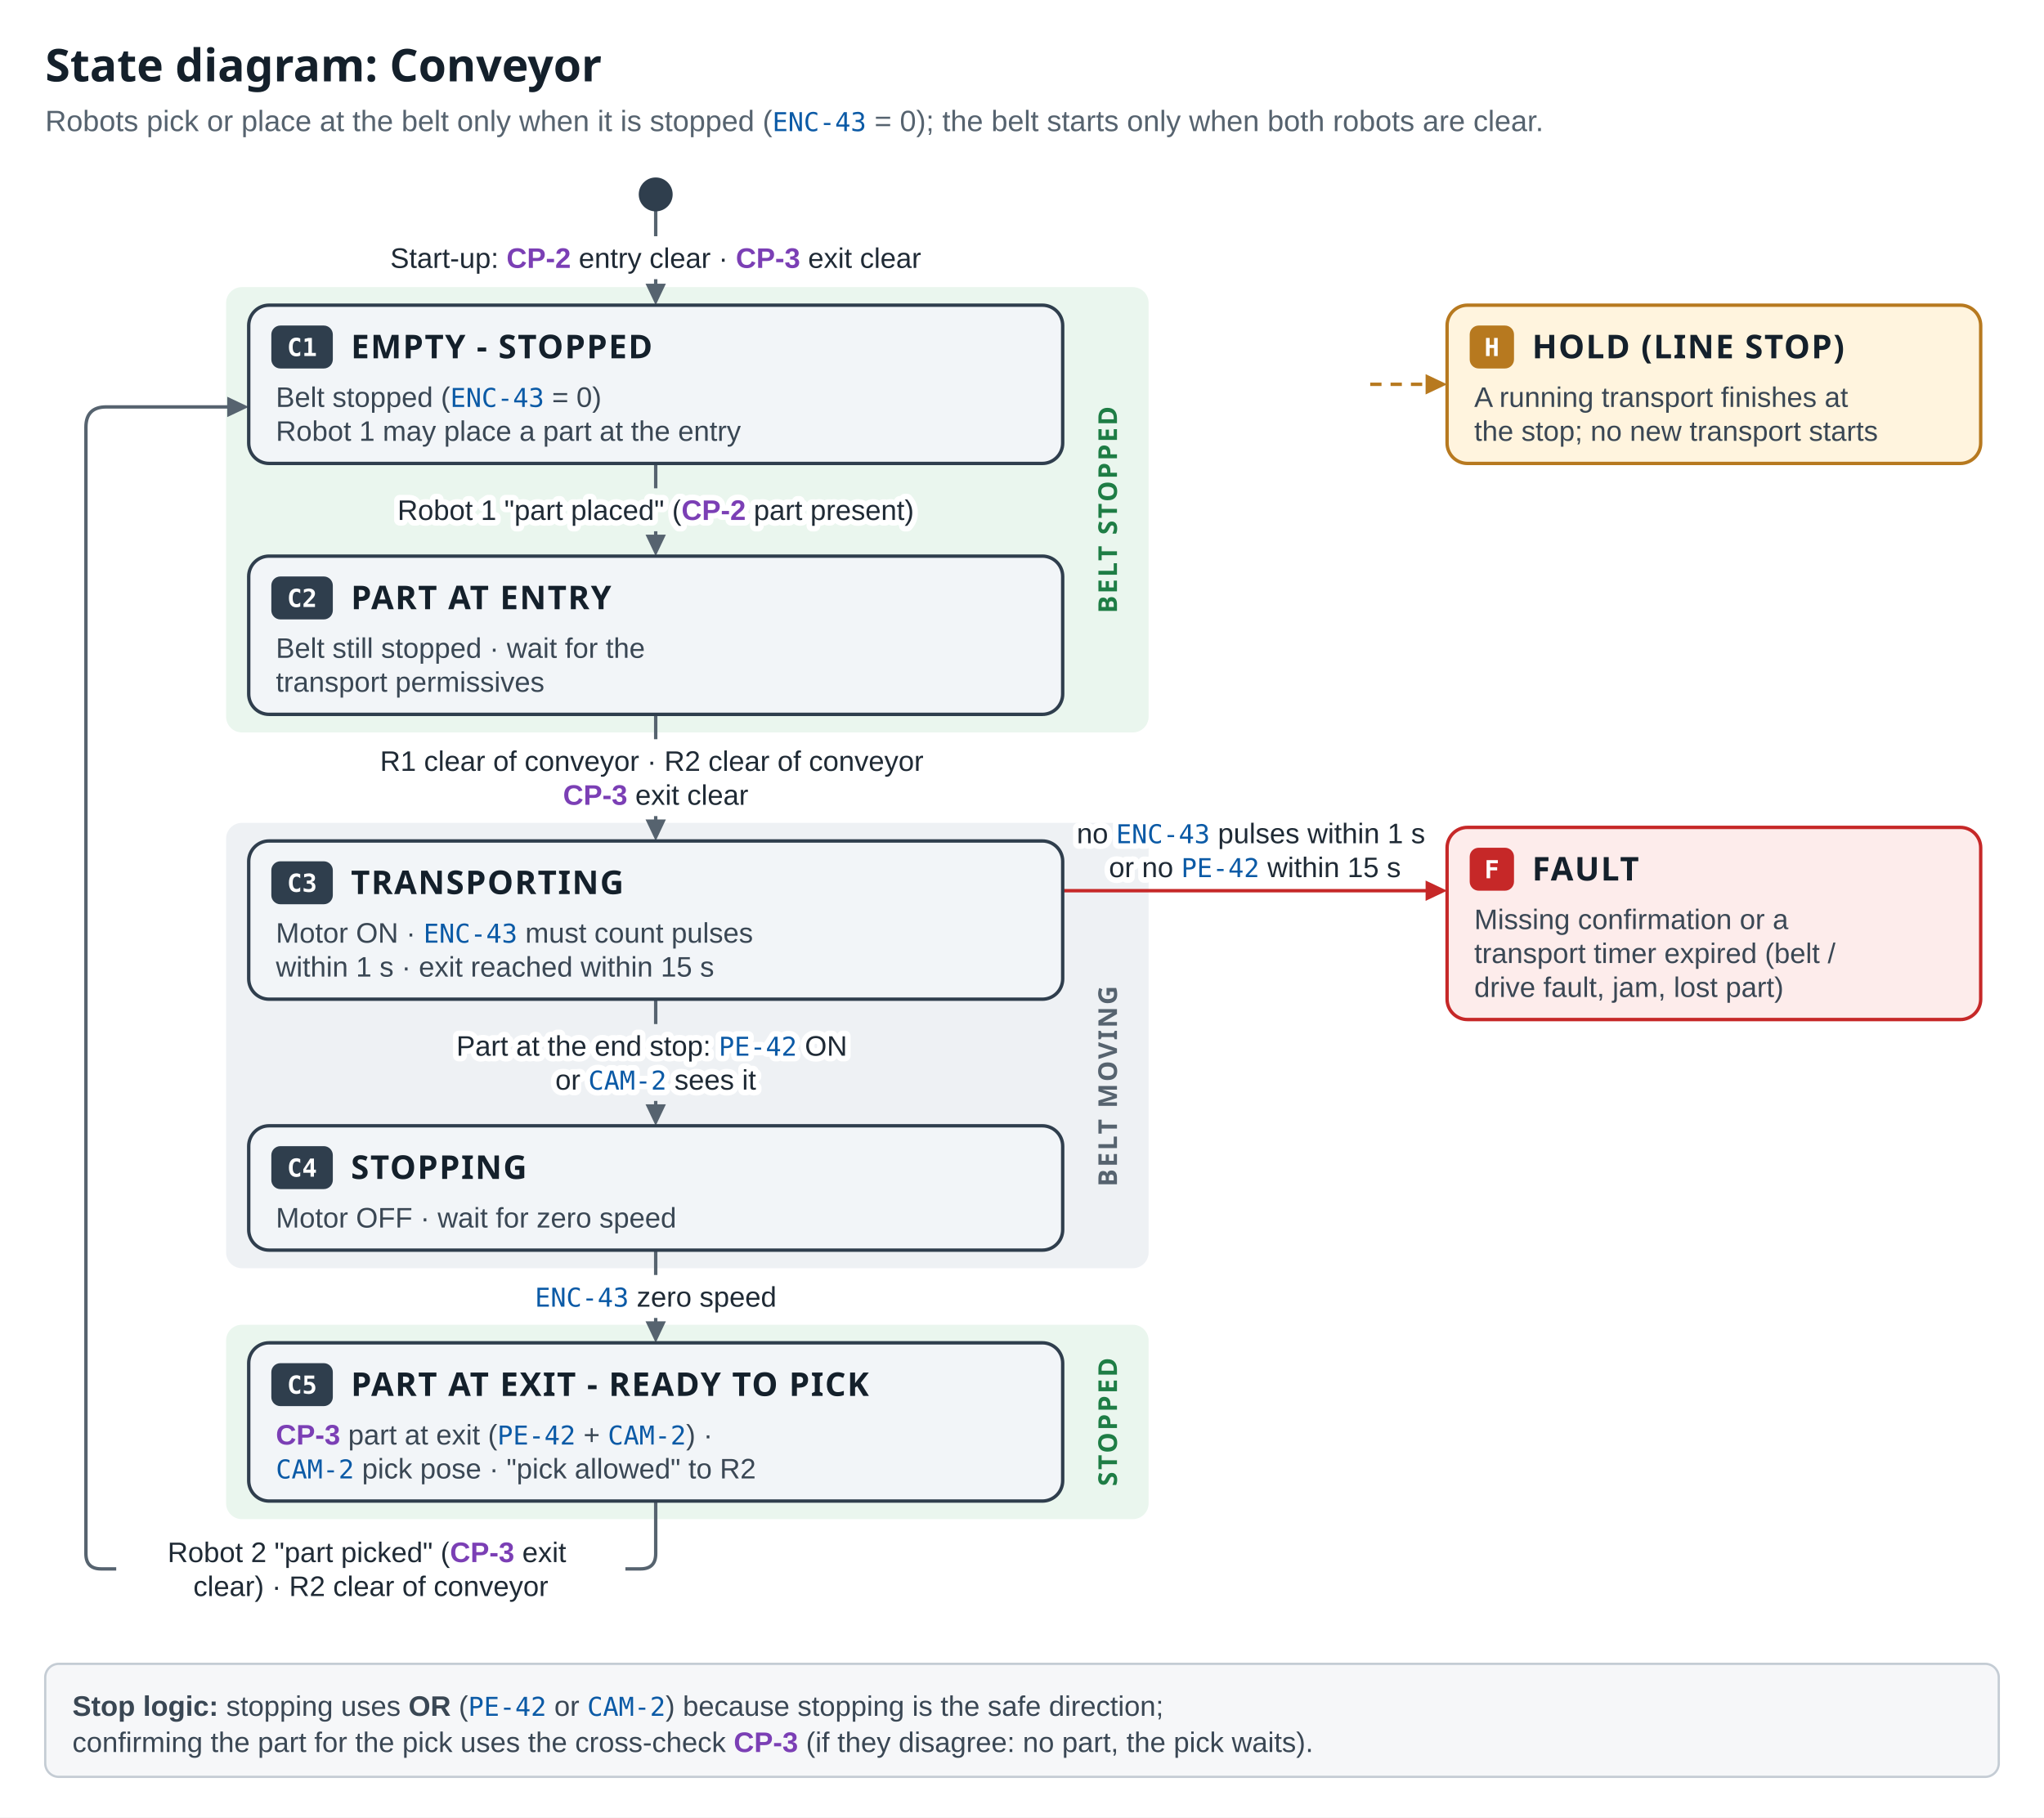
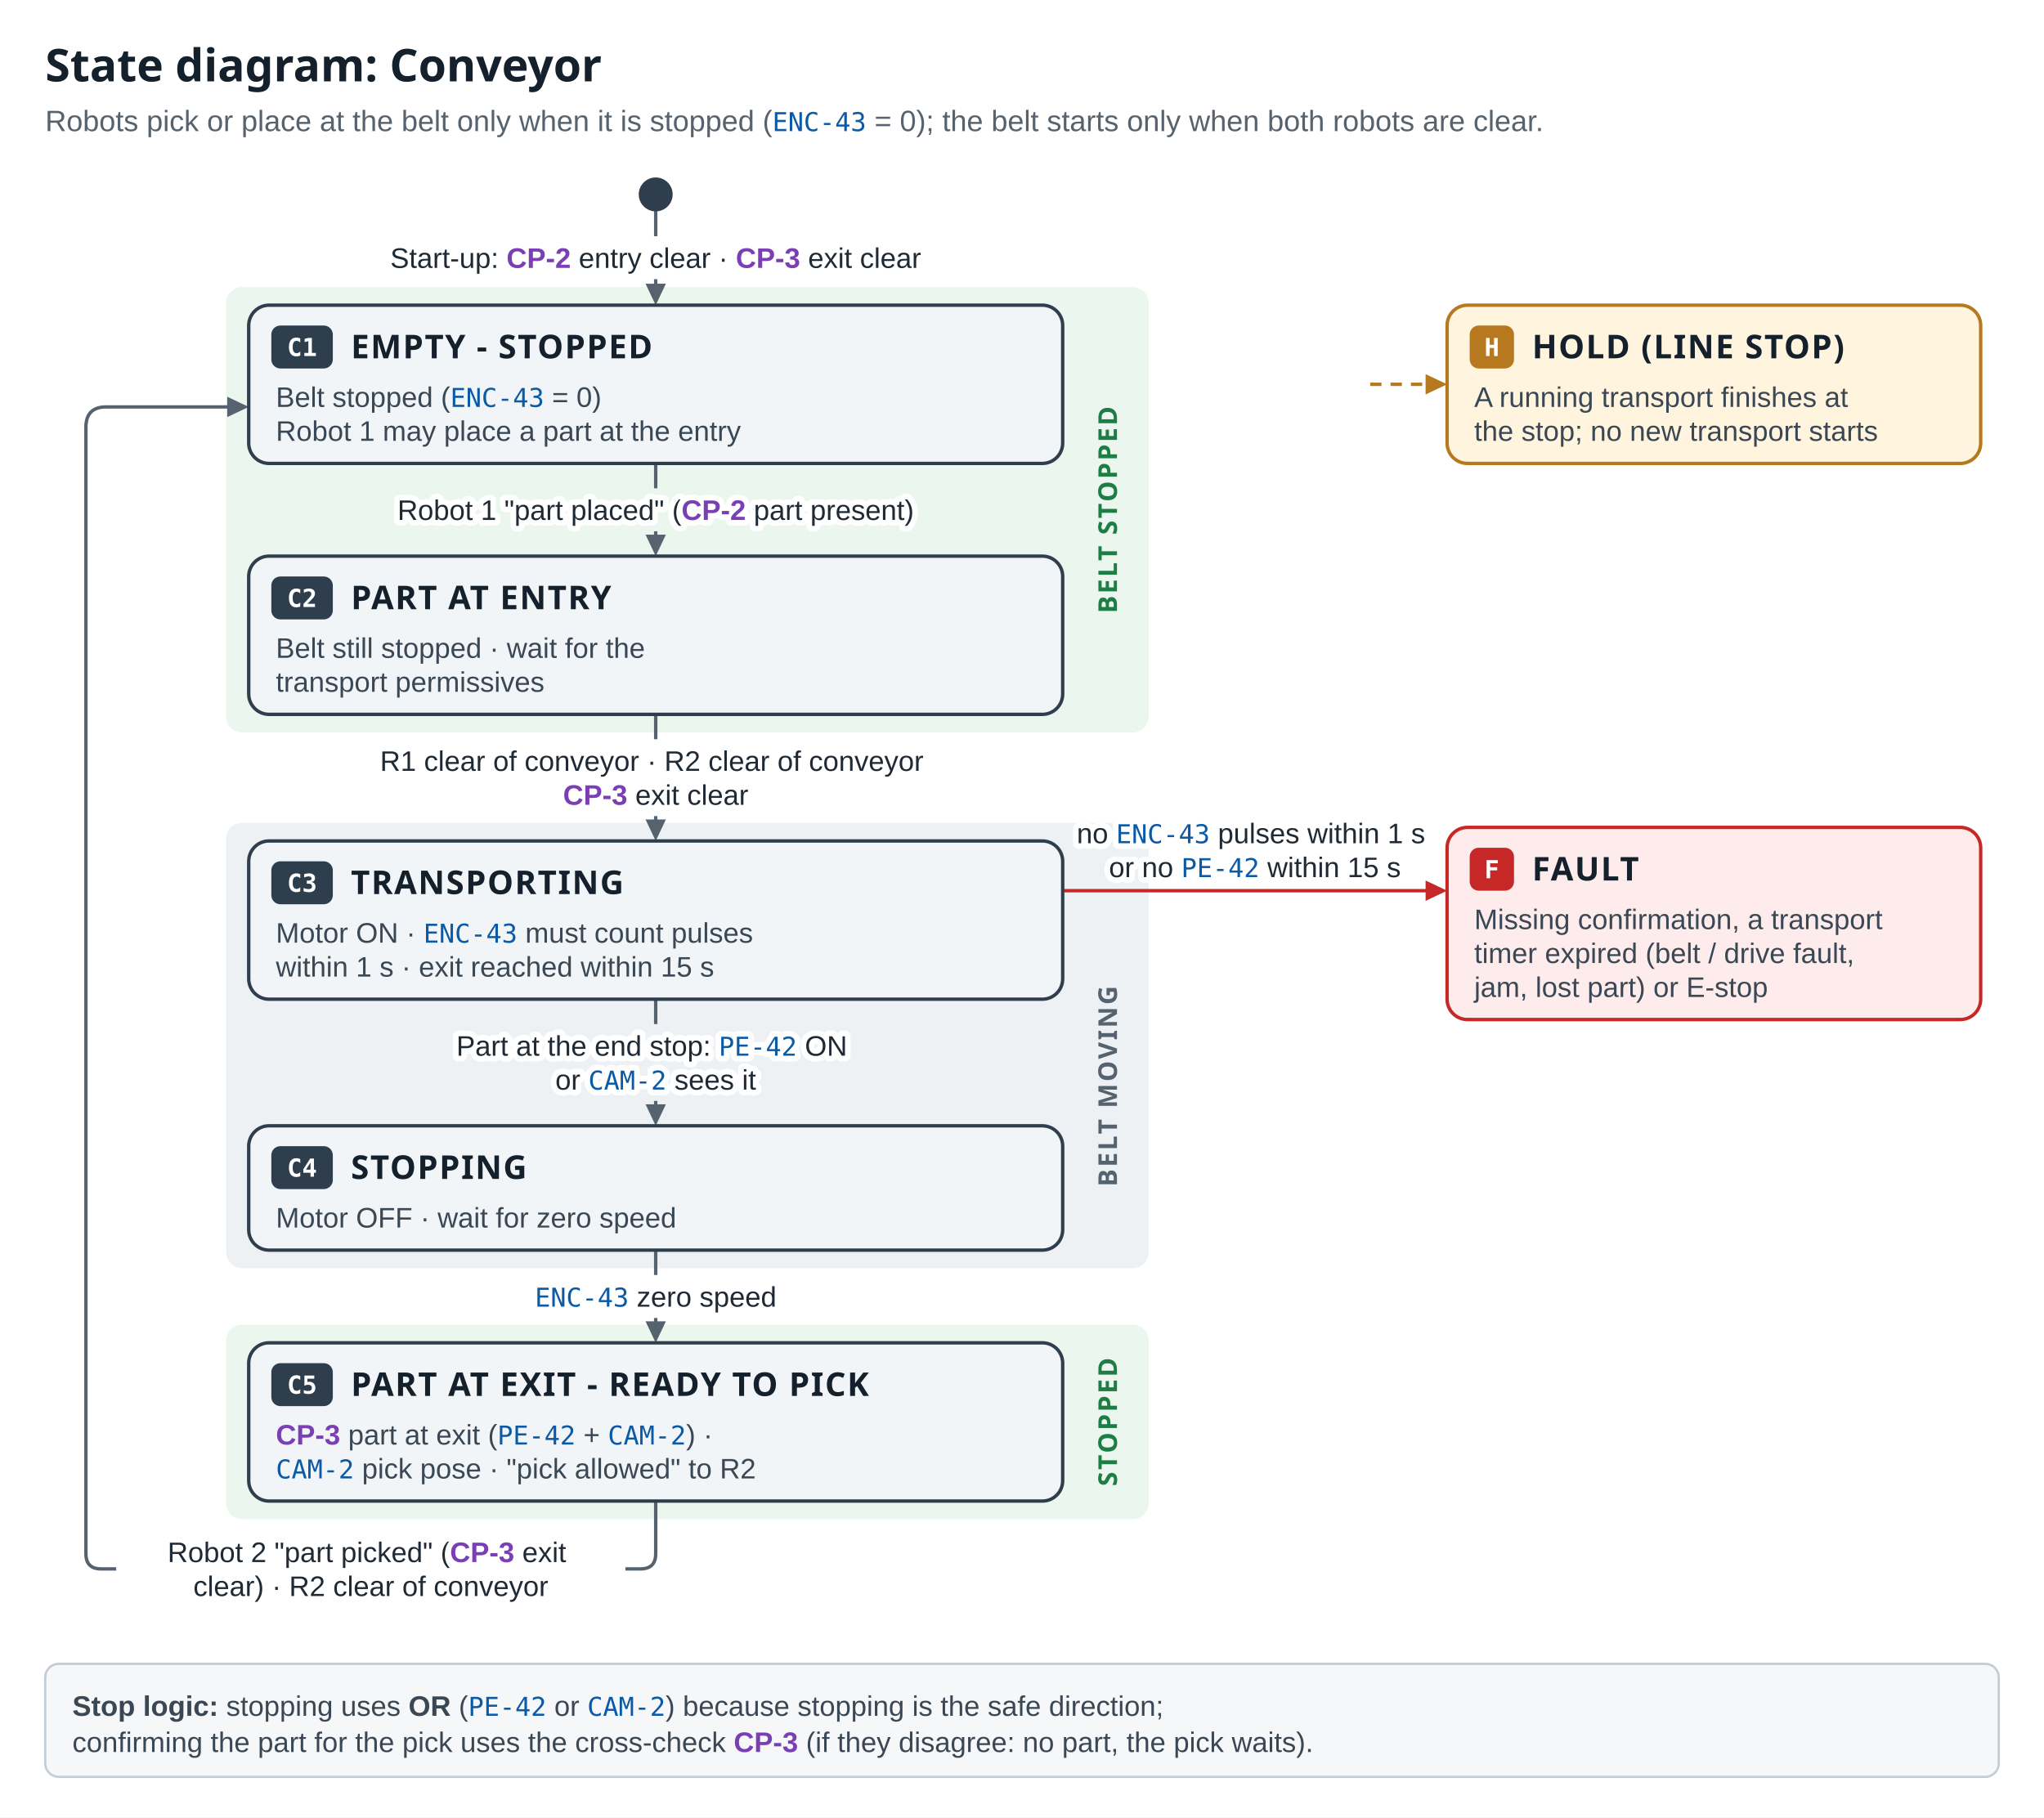
<svg xmlns="http://www.w3.org/2000/svg" class="dg-root" viewBox="0 0 904 804" width="904" height="804" font-family="'Barlow', 'Segoe UI', Arial, sans-serif" role="img" aria-label="State diagram: Conveyor">
  <style>
.dg-root{font-family:'Barlow','Segoe UI',Arial,sans-serif}
.dg-bg{fill:var(--dg-bg,#ffffff)}
.dg-title{font-family:'Barlow Semi Condensed','Barlow','Segoe UI',sans-serif;font-weight:700;font-size:20px;fill:var(--dg-ink,#14202b)}
.dg-sub{font-size:13px;fill:var(--dg-muted,#56636f)}
.dg-st-rect{fill:var(--dg-st,#f2f5f8);stroke:var(--dg-line,#2f3e4d);stroke-width:1.5}
.dg-st-title{font-family:'Barlow Semi Condensed','Barlow','Segoe UI',sans-serif;font-weight:700;font-size:14.5px;fill:var(--dg-ink,#14202b);letter-spacing:.04em}
.dg-st-do{font-size:12.5px;fill:var(--dg-soft,#3a4754)}
.dg-st-chip{fill:var(--dg-line,#2f3e4d)}
.dg-st-chiptext{font-family:'IBM Plex Mono',Consolas,monospace;font-weight:600;font-size:11px;fill:var(--dg-chipink,#ffffff)}
.dg-tr{fill:none;stroke:var(--dg-arrow,#56636f);stroke-width:1.5}
.dg-head{fill:var(--dg-arrow,#56636f)}
.dg-dash{stroke-dasharray:5 4}
.dg-trk-fault .dg-tr{stroke:var(--dg-red,#c62828)} .dg-trk-fault .dg-head{fill:var(--dg-red,#c62828)}
.dg-trk-hold .dg-tr{stroke:var(--dg-amber,#b7791f)} .dg-trk-hold .dg-head{fill:var(--dg-amber,#b7791f)}
.dg-trk-ok .dg-tr{stroke:var(--dg-green,#1e7d45)} .dg-trk-ok .dg-head{fill:var(--dg-green,#1e7d45)}
.dg-guard{font-size:12.5px;fill:var(--dg-ink2,#1f2a35)}
.dg-halo{paint-order:stroke;stroke:var(--dg-bg,#ffffff);stroke-width:5px;stroke-linejoin:round}
.dg-tag{font-family:'IBM Plex Mono',Consolas,monospace;font-size:11.5px;font-weight:500;fill:var(--dg-blue,#0b5aa6)}
.dg-cp{font-weight:700;fill:var(--dg-cp,#7b3fb5)}
.dg-b{font-weight:700}
.dg-small{font-size:11.5px}
.dg-init{fill:var(--dg-line,#2f3e4d)}
.dg-k-wait .dg-st-rect{stroke-dasharray:5 3}
.dg-k-fault .dg-st-rect{fill:var(--dg-red-t,#fdeceb);stroke:var(--dg-red,#c62828)} .dg-k-fault .dg-st-chip{fill:var(--dg-red,#c62828)}
.dg-k-hold .dg-st-rect{fill:var(--dg-amber-t,#fff4de);stroke:var(--dg-amber,#b7791f)} .dg-k-hold .dg-st-chip{fill:var(--dg-amber,#b7791f)}
.dg-k-ok .dg-st-rect{fill:var(--dg-green-t,#e7f5ec);stroke:var(--dg-green,#1e7d45)} .dg-k-ok .dg-st-chip{fill:var(--dg-green,#1e7d45)}
.dg-k-warn .dg-st-rect{fill:var(--dg-amber-t,#fff4de);stroke:var(--dg-amber,#b7791f)} .dg-k-warn .dg-st-chip{fill:var(--dg-amber,#b7791f)}
.dg-k-stop .dg-st-rect{fill:var(--dg-red-t,#fdeceb);stroke:var(--dg-red,#c62828)} .dg-k-stop .dg-st-chip{fill:var(--dg-red,#c62828)}
.dg-k-op .dg-st-rect{fill:var(--dg-blue-t,#e6effa);stroke:var(--dg-blue,#0b5aa6)} .dg-k-op .dg-st-chip{fill:var(--dg-blue,#0b5aa6)}
.dg-k-check .dg-st-rect{fill:var(--dg-cp-t,#f3ecfa);stroke:var(--dg-cp,#7b3fb5)} .dg-k-check .dg-st-chip{fill:var(--dg-cp,#7b3fb5)}
.dg-band{stroke:none}
.dg-band-idle{fill:var(--dg-amber-b,#fff5e0)} .dg-band-run{fill:var(--dg-blue-b,#e9f1fb)}
.dg-band-stop{fill:var(--dg-green-b,#eaf6ee)} .dg-band-move{fill:var(--dg-gray-b,#eef1f4)}
.dg-band-label{font-family:'Barlow Semi Condensed','Barlow',sans-serif;font-weight:700;font-size:11.5px;letter-spacing:.08em;fill:var(--dg-muted,#56636f)}
.dg-band-label.idle{fill:var(--dg-amber-d,#9a6212)} .dg-band-label.run{fill:var(--dg-blue,#0b5aa6)} .dg-band-label.stop{fill:var(--dg-green,#1e7d45)}
.dg-note-rect{fill:var(--dg-note,#f6f7f9);stroke:var(--dg-rule,#c4ccd4);stroke-width:1}
.dg-note{font-size:12.5px;fill:var(--dg-soft,#3a4754)}
.dg-choice{fill:var(--dg-st,#f2f5f8);stroke:var(--dg-line,#2f3e4d);stroke-width:1.5}
.dg-choice-t{font-family:'Barlow Semi Condensed','Barlow',sans-serif;font-weight:700;font-size:13.5px;fill:var(--dg-ink,#14202b)}
.dg-node{fill:var(--dg-st,#f2f5f8);stroke:var(--dg-line,#2f3e4d);stroke-width:1.4}
.dg-node.ok{fill:var(--dg-green-t,#e7f5ec);stroke:var(--dg-green,#1e7d45)}
.dg-node.warn{fill:var(--dg-amber-t,#fff4de);stroke:var(--dg-amber,#b7791f)}
.dg-node.stop{fill:var(--dg-red-t,#fdeceb);stroke:var(--dg-red,#c62828)}
.dg-node.check{fill:var(--dg-cp-t,#f3ecfa);stroke:var(--dg-cp,#7b3fb5)}
.dg-node.op{fill:var(--dg-blue-t,#e6effa);stroke:var(--dg-blue,#0b5aa6)}
.dg-node-t{font-family:'Barlow Semi Condensed','Barlow',sans-serif;font-weight:700;font-size:14px;fill:var(--dg-ink,#14202b)}
.dg-node-s{font-size:12.5px;fill:var(--dg-soft,#3a4754)}
.dg-owner{font-family:'Barlow Semi Condensed','Barlow',sans-serif;font-weight:700;font-size:10.5px;letter-spacing:.08em;fill:#ffffff}
.dg-owner-r{fill:#2f3e4d}
.dg-owner-r.op,.dg-owner-r.light{fill:#0b5aa6} .dg-owner-r.cnc{fill:#a0521d} .dg-owner-r.conv{fill:#2f6f5e} .dg-owner-r.r2{fill:#806000}
.dg-owner-r.cam{fill:#7b3fb5} .dg-owner-r.gauge{fill:#a33a3a} .dg-owner-r.ok{fill:#1e7d45} .dg-owner-r.nok{fill:#c62828}
.dg-conn{fill:var(--dg-bg,#ffffff);stroke:var(--dg-line,#2f3e4d);stroke-width:1.5}
.dg-conn-t{font-family:'Barlow Semi Condensed','Barlow',sans-serif;font-weight:700;font-size:13px;fill:var(--dg-ink,#14202b)}
.dg-num{font-family:'Barlow Semi Condensed','Barlow',sans-serif;font-weight:700;font-size:14px;fill:var(--dg-muted,#56636f)}
.dg-active .dg-st-rect,.dg-active .dg-node,.dg-active .dg-choice{stroke:var(--dg-active,#0a66e8);stroke-width:3.2;fill:var(--dg-active-t,#dde9fc)}
.dg-active .dg-st-chip{fill:var(--dg-active,#0a66e8)}
.dg-flash .dg-tr{stroke:var(--dg-active,#0a66e8);stroke-width:3} .dg-flash .dg-head{fill:var(--dg-active,#0a66e8)}
/* layout drawing */
.ly-fence{fill:none;stroke:var(--dg-rule,#aab4be);stroke-width:1.3;stroke-dasharray:2 5}
.ly-aisle{font-family:'Barlow Semi Condensed','Barlow',sans-serif;font-weight:700;font-size:11px;letter-spacing:.14em;fill:var(--dg-muted,#56636f)}
.ly-mach{fill:var(--ly-mach,#dfe5ea);stroke:var(--dg-line,#2f3e4d);stroke-width:1.6}
.ly-mach-in{fill:var(--ly-mach-in,#eef2f5);stroke:var(--ly-rule2,#9aa6b1);stroke-width:1}
.ly-pallet{fill:var(--ly-pallet,#e9dcc6);stroke:var(--ly-pallet-s,#8a6d3b);stroke-width:1.5}
.ly-slot{fill:none;stroke:var(--ly-slot,#b39a6e);stroke-width:.9;stroke-dasharray:2 2}
.ly-part{fill:var(--ly-raw,#a9b2ba);stroke:var(--ly-raw-s,#56626c);stroke-width:1.1}
.ly-part.fin{fill:var(--ly-fin,#dfe8f0);stroke:var(--ly-fin-s,#43698c)}
.ly-part.nok{stroke:var(--dg-red,#c62828);stroke-width:2.2}
.ly-pocket{fill:none;stroke:var(--ly-fin-s,#43698c);stroke-width:.9}
.ly-belt{fill:var(--ly-belt,#39414a)}
.ly-frame{fill:var(--ly-frame,#8d98a3)}
.ly-roller{stroke:var(--ly-roller,#5b646d);stroke-width:1.1}
.ly-stop{fill:var(--dg-red,#c62828)}
.ly-robot{fill:var(--ly-robot,#2c4a66);stroke:var(--ly-robot-s,#15283a);stroke-width:1.5}
.ly-robot-t{font-family:'Barlow Semi Condensed','Barlow',sans-serif;font-weight:700;font-size:11.5px;fill:#ffffff;letter-spacing:.04em}
.ly-link{stroke:var(--ly-link,#5f7d99);stroke-width:13;stroke-linecap:round;fill:none}
.ly-link2{stroke:var(--ly-link2,#7f9ab3);stroke-width:10;stroke-linecap:round;fill:none}
.ly-joint{fill:var(--ly-joint,#243a52)}
.ly-finger{stroke:var(--ly-joint,#243a52);stroke-width:3.2;stroke-linecap:round}
.ly-door{fill:var(--ly-door,#6f8193);stroke:var(--dg-line,#2f3e4d);stroke-width:1}
.ly-track{stroke:var(--ly-rule2,#9aa6b1);stroke-width:1.1;stroke-dasharray:3 3}
.ly-handle{fill:var(--dg-line,#2f3e4d)}
.ly-label{font-family:'Barlow Semi Condensed','Barlow',sans-serif;font-weight:700;font-size:14px;fill:var(--dg-ink,#14202b);letter-spacing:.05em}
.ly-sub{font-size:11.5px;fill:var(--dg-soft,#3a4754)}
.ly-tag{font-family:'IBM Plex Mono',Consolas,monospace;font-size:11px;font-weight:600;fill:var(--dg-blue,#0b5aa6)}
.ly-tag.cam{fill:var(--dg-cp,#7b3fb5)} .ly-tag.saf{fill:var(--ly-safety,#946c00)}
.ly-sens{fill:var(--dg-bg,#ffffff);stroke:var(--dg-blue,#0b5aa6);stroke-width:1.6}
.ly-sens.safety{stroke:var(--ly-safety,#c79400)}
.ly-led{fill:var(--ly-led-off,#c3cad1)}
.ly-led.on{fill:var(--ly-led-on,#1ea453)}
.ly-led.bad{fill:var(--dg-red,#d32f2f)}
.ly-beam{stroke:var(--ly-beam,#d33b3b);stroke-width:1.1;stroke-dasharray:2 3;opacity:.8}
.ly-fov{fill:var(--ly-fov,rgba(123,63,181,.045));stroke:var(--dg-cp,#7b3fb5);stroke-width:1.3;stroke-dasharray:7 4}
.ly-roi{fill:none;stroke:var(--dg-cp,#7b3fb5);stroke-width:1.1;stroke-dasharray:2 2}
.ly-roi-t{font-family:'IBM Plex Mono',Consolas,monospace;font-size:10px;font-weight:600;fill:var(--dg-cp,#7b3fb5)}
.ly-roi-t.on-belt{fill:#d9c5f5}
.ly-cam{fill:var(--dg-cp,#7b3fb5)}
.ly-nok{fill:var(--ly-nok,#fbe3e1);stroke:var(--dg-red,#c62828);stroke-width:1.6}
.ly-nok-h{stroke:var(--dg-red,#c62828);stroke-width:.9;opacity:.35}
.ly-gauge{fill:var(--ly-gauge,#e9eef3);stroke:var(--dg-line,#2f3e4d);stroke-width:1.5}
.ly-datum{fill:var(--dg-line,#2f3e4d)}
.ly-laser{fill:var(--dg-red,#c62828)}
.ly-cab{fill:var(--ly-mach,#dfe5ea);stroke:var(--dg-line,#2f3e4d);stroke-width:1.3}
.ly-lamp-r{fill:#d32f2f} .ly-lamp-a{fill:#f2a900} .ly-lamp-g{fill:#1e9e52} .ly-lamp-b{fill:#1565c0}
.ly-lamp-off{opacity:.2}
.ly-scan{fill:var(--ly-scan,rgba(199,148,0,.09));stroke:var(--ly-safety,#c79400);stroke-width:1.1;stroke-dasharray:3 3}
.ly-flow{fill:none;stroke:#ffffff;stroke-width:1.8;opacity:.75}
.ly-note{font-size:11.5px;font-style:italic;fill:var(--dg-muted,#56636f)}
.ly-legend{font-size:12px;fill:var(--dg-soft,#3a4754)}
/* timing chart */
.gt-grid{stroke:var(--dg-rule,#d5dbe1);stroke-width:1}
.gt-axis{font-size:11.5px;fill:var(--dg-muted,#56636f)}
.gt-row{font-family:'Barlow Semi Condensed','Barlow',sans-serif;font-weight:700;font-size:13.5px;fill:var(--dg-ink,#14202b)}
.gt-bar-t{font-size:11.5px;fill:#ffffff;font-weight:600}
.gt-bar-t.dark{fill:var(--dg-ink,#14202b)}
.gt-mach{fill:#3f73b5} .gt-idle{fill:#e3a21a} .gt-door{fill:#2f3e4d} .gt-move{fill:#7d8b98} .gt-wait{fill:var(--dg-gray-b,#eef1f4);stroke:var(--dg-rule,#c4ccd4)} .gt-belt{fill:#2f6f5e} .gt-gauge{fill:#a33a3a}
.gt-kpi{font-family:'Barlow Semi Condensed','Barlow',sans-serif;font-weight:700;font-size:15px;fill:var(--dg-ink,#14202b)}
.gt-break{fill:var(--dg-bg,#ffffff);stroke:var(--dg-muted,#56636f);stroke-width:1.2}
.pill-t{font-family:'IBM Plex Mono',Consolas,monospace;font-size:10.5px;font-weight:600}
</style>
  <rect class="dg-bg" x="0" y="0" width="904" height="804" />
  <text class="dg-title" x="20" y="36">State diagram: Conveyor</text>
  <text class="dg-sub" x="20" y="58">Robots pick or place at the belt only when it is stopped (<tspan class="dg-tag">ENC-43</tspan> = 0); the belt starts only when both robots are clear.</text>
  <rect class="dg-band dg-band-stop" x="100" y="127" width="408" height="197" rx="7" />
  <text class="dg-band-label stop" x="490" y="225.5" text-anchor="middle" transform="rotate(-90 490 225.5)" dy="4">BELT STOPPED</text>
  <rect class="dg-band dg-band-move" x="100" y="364" width="408" height="197" rx="7" />
  <text class="dg-band-label move" x="490" y="480.5" text-anchor="middle" transform="rotate(-90 490 480.5)" dy="4">BELT MOVING</text>
  <rect class="dg-band dg-band-stop" x="100" y="586" width="408" height="86" rx="7" />
  <text class="dg-band-label stop" x="490" y="629" text-anchor="middle" transform="rotate(-90 490 629)" dy="4">STOPPED</text>
  <g class="dg-trg">
    <path class="dg-tr" d="M290 93 L290 104.5" />
    <path class="dg-tr" d="M290 123.5 L290 130" />
    <polygon class="dg-head" points="290,135 294.5,125.5 285.5,125.5" />
  </g>
  <g class="dg-trg" data-tr="C1&gt;C2">
    <path class="dg-tr" d="M290 205 L290 216" />
    <path class="dg-tr" d="M290 235 L290 241" />
    <polygon class="dg-head" points="290,246 294.5,236.5 285.5,236.5" />
  </g>
  <g class="dg-trg" data-tr="C2&gt;C3">
    <path class="dg-tr" d="M290 316 L290 327" />
    <path class="dg-tr" d="M290 361 L290 367" />
    <polygon class="dg-head" points="290,372 294.5,362.5 285.5,362.5" />
  </g>
  <g class="dg-trg" data-tr="C3&gt;C4">
    <path class="dg-tr" d="M290 442 L290 453" />
    <path class="dg-tr" d="M290 487 L290 493" />
    <polygon class="dg-head" points="290,498 294.5,488.5 285.5,488.5" />
  </g>
  <g class="dg-trg" data-tr="C4&gt;C5">
    <path class="dg-tr" d="M290 553 L290 564" />
    <path class="dg-tr" d="M290 583 L290 589" />
    <polygon class="dg-head" points="290,594 294.5,584.5 285.5,584.5" />
  </g>
  <g class="dg-trg" data-tr="C5&gt;C1">
    <path class="dg-tr" d="M290 664 L290 687.3 Q290 694 283.3 694 L276.6 694" />
    <path class="dg-tr" d="M51.4 694 L44.7 694 Q38 694 38 687.3 L38 189 Q38 180 47 180 L105 180" />
    <polygon class="dg-head" points="110,180 100.5,175.5 100.5,184.5" />
  </g>
  <g class="dg-trg dg-trk-fault" data-tr="C3&gt;F">
    <path class="dg-tr" d="M470 394 L635 394" />
    <polygon class="dg-head" points="640,394 630.5,389.5 630.5,398.5" />
  </g>
  <g class="dg-trg dg-trk-hold">
    <path class="dg-tr dg-dash" d="M606 170 L635 170" />
    <polygon class="dg-head" points="640,170 630.5,165.5 630.5,174.5" />
  </g>
  <circle class="dg-init" cx="290" cy="86" r="7.5" />
  <g class="dg-state" data-state="C1">
    <rect class="dg-st-rect" x="110" y="135" width="360" height="70" rx="9" />
    <rect class="dg-st-chip" x="120" y="144" width="27.2" height="19" rx="4" />
    <text class="dg-st-chiptext" x="133.6" y="157.5" text-anchor="middle">C1</text>
    <text class="dg-st-title" x="155.2" y="158.5">EMPTY - STOPPED</text>
    <text class="dg-st-do" x="122" y="180">Belt stopped (<tspan class="dg-tag">ENC-43</tspan> = 0)</text>
    <text class="dg-st-do" x="122" y="195">Robot 1 may place a part at the entry</text>
  </g>
  <g class="dg-state" data-state="C2">
    <rect class="dg-st-rect" x="110" y="246" width="360" height="70" rx="9" />
    <rect class="dg-st-chip" x="120" y="255" width="27.2" height="19" rx="4" />
    <text class="dg-st-chiptext" x="133.6" y="268.5" text-anchor="middle">C2</text>
    <text class="dg-st-title" x="155.2" y="269.5">PART AT ENTRY</text>
    <text class="dg-st-do" x="122" y="291">Belt still stopped · wait for the</text>
    <text class="dg-st-do" x="122" y="306">transport permissives</text>
  </g>
  <g class="dg-state" data-state="C3">
    <rect class="dg-st-rect" x="110" y="372" width="360" height="70" rx="9" />
    <rect class="dg-st-chip" x="120" y="381" width="27.2" height="19" rx="4" />
    <text class="dg-st-chiptext" x="133.6" y="394.5" text-anchor="middle">C3</text>
    <text class="dg-st-title" x="155.2" y="395.5">TRANSPORTING</text>
    <text class="dg-st-do" x="122" y="417">Motor ON · <tspan class="dg-tag">ENC-43</tspan> must count pulses</text>
    <text class="dg-st-do" x="122" y="432">within 1 s · exit reached within 15 s</text>
  </g>
  <g class="dg-state" data-state="C4">
    <rect class="dg-st-rect" x="110" y="498" width="360" height="55" rx="9" />
    <rect class="dg-st-chip" x="120" y="507" width="27.2" height="19" rx="4" />
    <text class="dg-st-chiptext" x="133.6" y="520.5" text-anchor="middle">C4</text>
    <text class="dg-st-title" x="155.2" y="521.5">STOPPING</text>
    <text class="dg-st-do" x="122" y="543">Motor OFF · wait for zero speed</text>
  </g>
  <g class="dg-state" data-state="C5">
    <rect class="dg-st-rect" x="110" y="594" width="360" height="70" rx="9" />
    <rect class="dg-st-chip" x="120" y="603" width="27.2" height="19" rx="4" />
    <text class="dg-st-chiptext" x="133.6" y="616.5" text-anchor="middle">C5</text>
    <text class="dg-st-title" x="155.2" y="617.5">PART AT EXIT - READY TO PICK</text>
    <text class="dg-st-do" x="122" y="639">
      <tspan class="dg-cp">CP-3</tspan> part at exit (<tspan class="dg-tag">PE-42</tspan> + <tspan class="dg-tag">CAM-2</tspan>) ·</text>
    <text class="dg-st-do" x="122" y="654">
      <tspan class="dg-tag">CAM-2</tspan> pick pose · "pick allowed" to R2</text>
  </g>
  <g class="dg-state dg-k-fault" data-state="F">
    <rect class="dg-st-rect" x="640" y="366" width="236" height="85" rx="9" />
    <rect class="dg-st-chip" x="650" y="375" width="19.6" height="19" rx="4" />
    <text class="dg-st-chiptext" x="659.8" y="388.5" text-anchor="middle">F</text>
    <text class="dg-st-title" x="677.6" y="389.5">FAULT</text>
-     <text class="dg-st-do" x="652" y="411">Missing confirmation or a</text>
-     <text class="dg-st-do" x="652" y="426">transport timer expired (belt /</text>
-     <text class="dg-st-do" x="652" y="441">drive fault, jam, lost part)</text>
+     <text class="dg-st-do" x="652" y="411">Missing confirmation, a transport</text>
+     <text class="dg-st-do" x="652" y="426">timer expired (belt / drive fault,</text>
+     <text class="dg-st-do" x="652" y="441">jam, lost part) or E-stop</text>
  </g>
  <g class="dg-state dg-k-hold" data-state="H">
    <rect class="dg-st-rect" x="640" y="135" width="236" height="70" rx="9" />
    <rect class="dg-st-chip" x="650" y="144" width="19.6" height="19" rx="4" />
    <text class="dg-st-chiptext" x="659.8" y="157.5" text-anchor="middle">H</text>
    <text class="dg-st-title" x="677.6" y="158.5">HOLD (LINE STOP)</text>
    <text class="dg-st-do" x="652" y="180">A running transport finishes at</text>
    <text class="dg-st-do" x="652" y="195">the stop; no new transport starts</text>
  </g>
  <rect class="dg-note-rect" x="20" y="736" width="864" height="50" rx="6" />
  <text class="dg-note" x="32" y="759">
    <tspan class="dg-b">Stop logic:</tspan> stopping uses <tspan class="dg-b">OR</tspan> (<tspan class="dg-tag">PE-42</tspan> or <tspan class="dg-tag">CAM-2</tspan>) because stopping is the safe direction;</text>
  <text class="dg-note" x="32" y="775">confirming the part for the pick uses the cross-check <tspan class="dg-cp">CP-3</tspan> (if they disagree: no part, the pick waits).</text>
  <text class="dg-guard dg-halo" x="290" y="118.5" text-anchor="middle">
    <tspan x="290">Start-up: <tspan class="dg-cp">CP-2</tspan> entry clear · <tspan class="dg-cp">CP-3</tspan> exit clear</tspan>
  </text>
  <text class="dg-guard dg-halo" x="290" y="230" text-anchor="middle">
    <tspan x="290">Robot 1 "part placed" (<tspan class="dg-cp">CP-2</tspan> part present)</tspan>
  </text>
  <text class="dg-guard dg-halo" x="290" y="341" text-anchor="middle">
    <tspan x="290">R1 clear of conveyor · R2 clear of conveyor</tspan>
    <tspan x="290" dy="15">
      <tspan class="dg-cp">CP-3</tspan> exit clear</tspan>
  </text>
  <text class="dg-guard dg-halo" x="290" y="467" text-anchor="middle">
    <tspan x="290">Part at the end stop: <tspan class="dg-tag">PE-42</tspan> ON</tspan>
    <tspan x="290" dy="15">or <tspan class="dg-tag">CAM-2</tspan> sees it</tspan>
  </text>
  <text class="dg-guard dg-halo" x="290" y="578" text-anchor="middle">
    <tspan x="290">
      <tspan class="dg-tag">ENC-43</tspan> zero speed</tspan>
  </text>
  <text class="dg-guard dg-halo" x="164" y="691" text-anchor="middle">
    <tspan x="164">Robot 2 "part picked" (<tspan class="dg-cp">CP-3</tspan> exit</tspan>
    <tspan x="164" dy="15">clear) · R2 clear of conveyor</tspan>
  </text>
  <text class="dg-guard dg-halo" x="555" y="373" text-anchor="middle">
    <tspan x="555">no <tspan class="dg-tag">ENC-43</tspan> pulses within 1 s</tspan>
    <tspan x="555" dy="15">or no <tspan class="dg-tag">PE-42</tspan> within 15 s</tspan>
  </text>
</svg>
